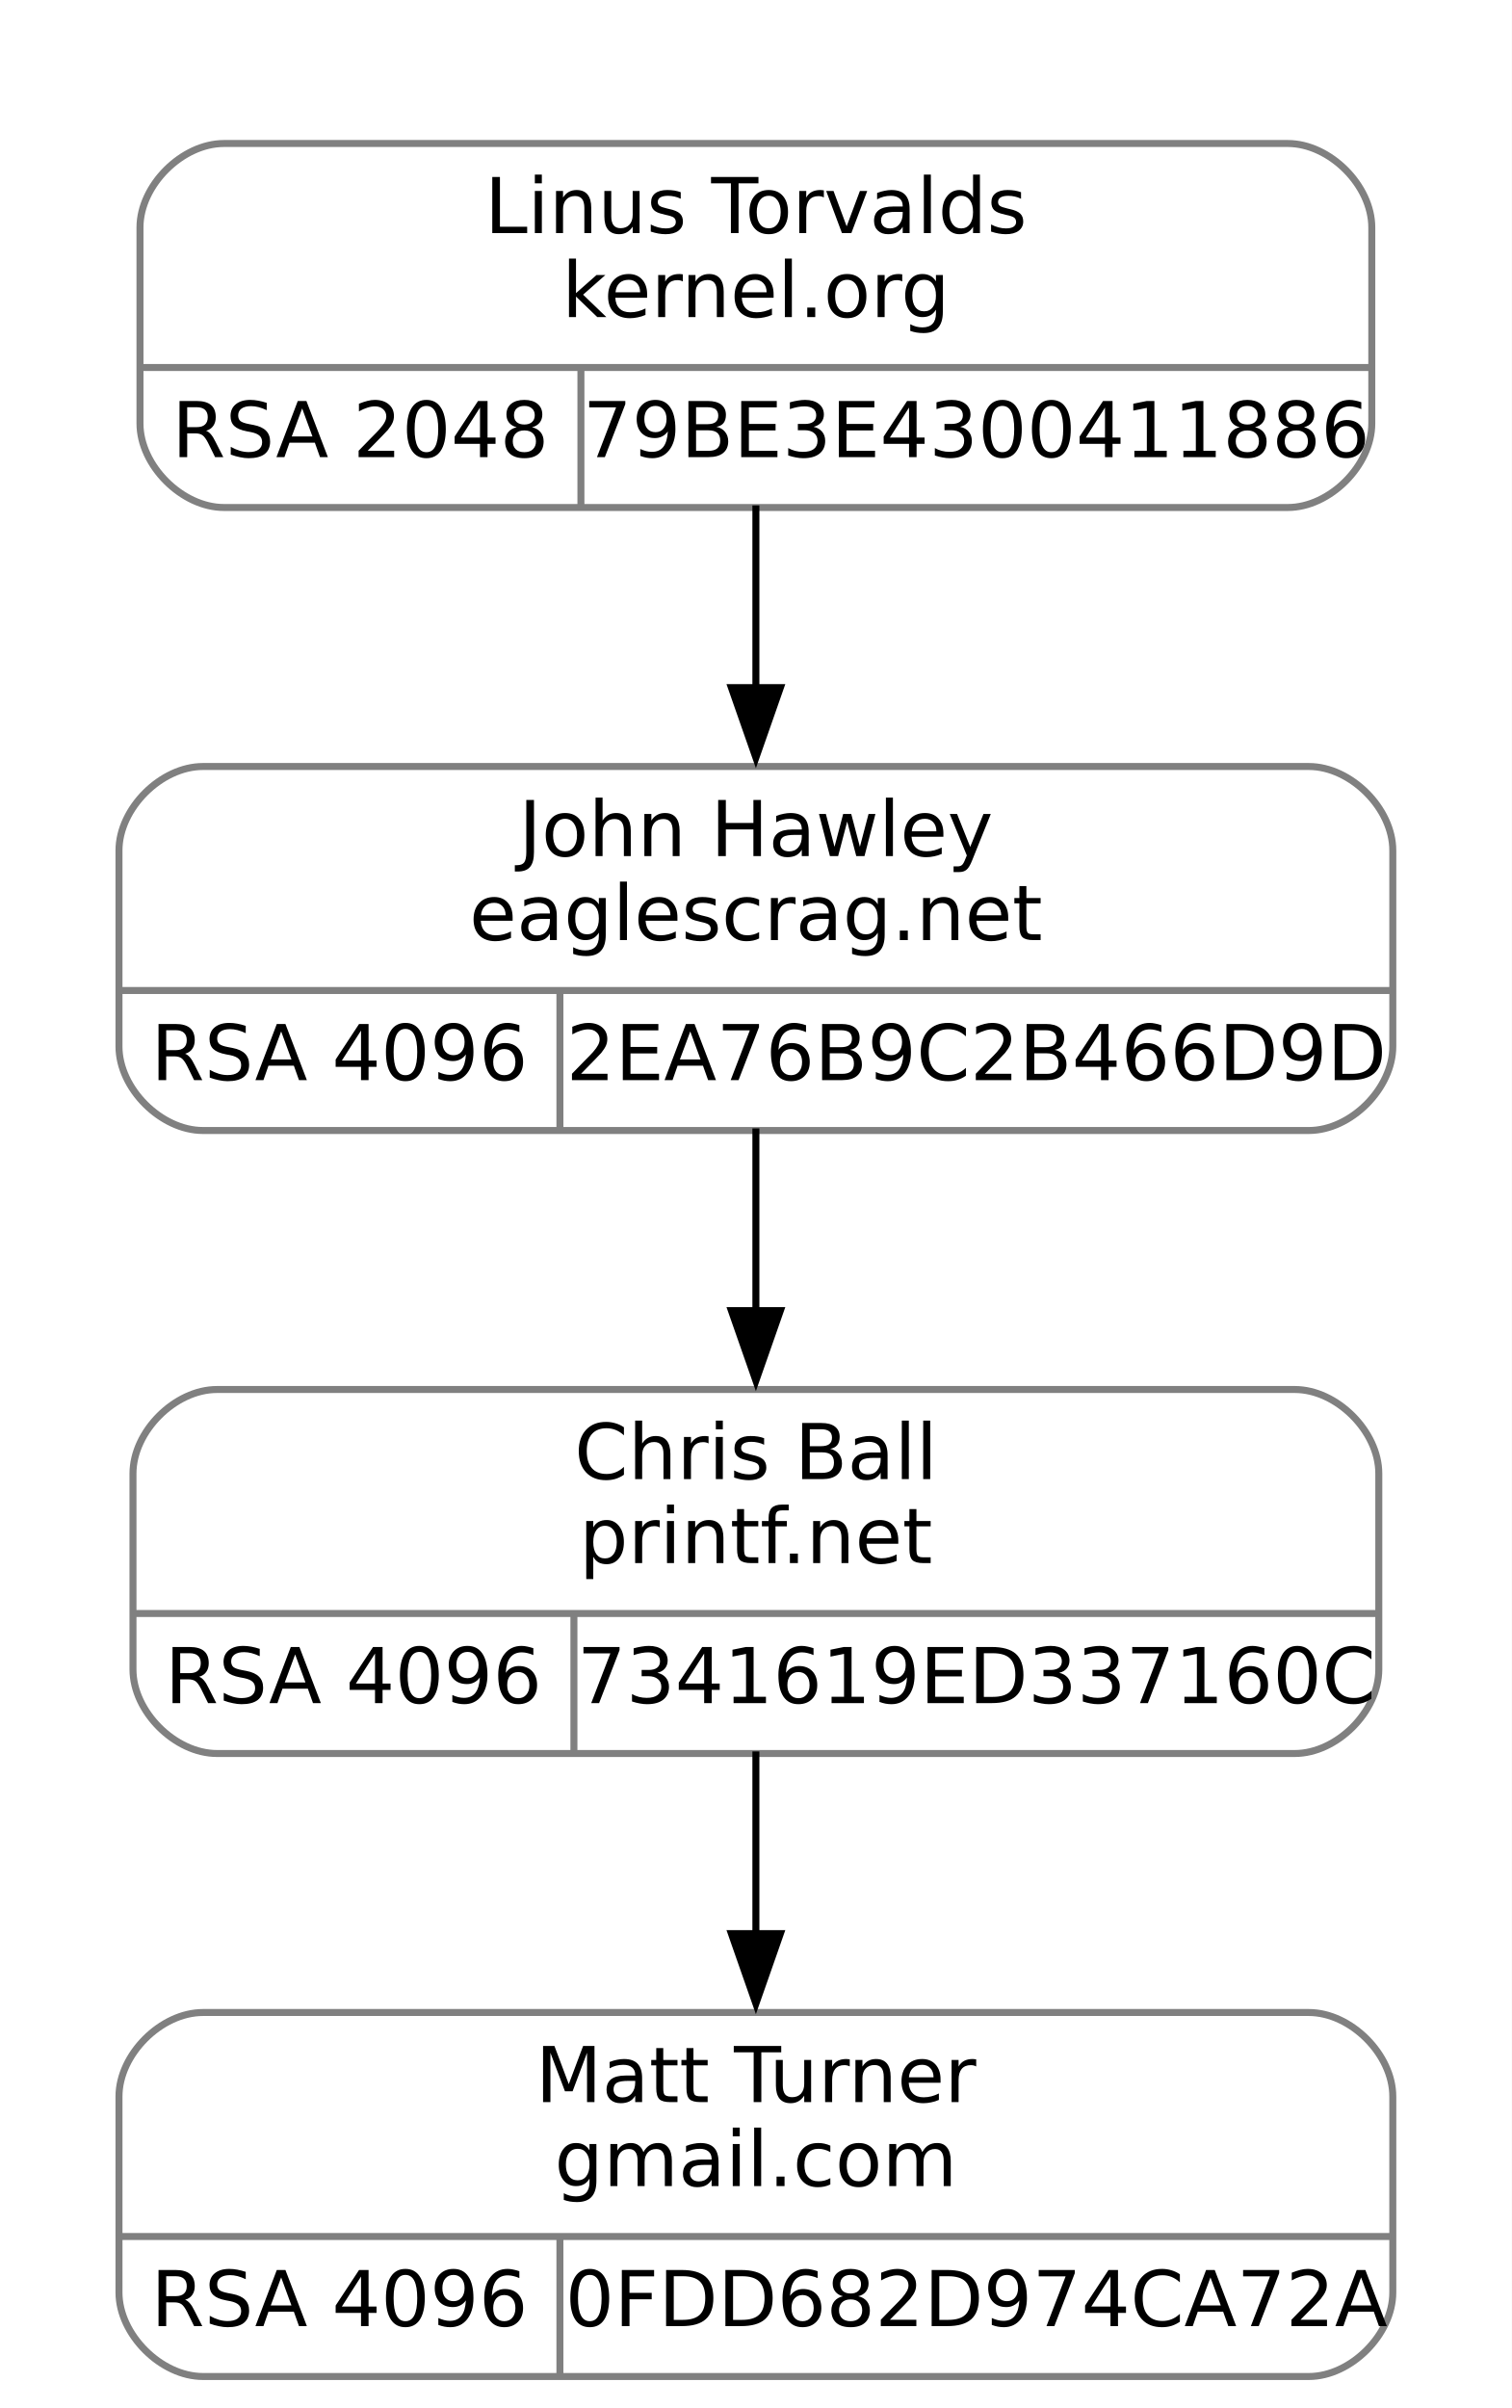
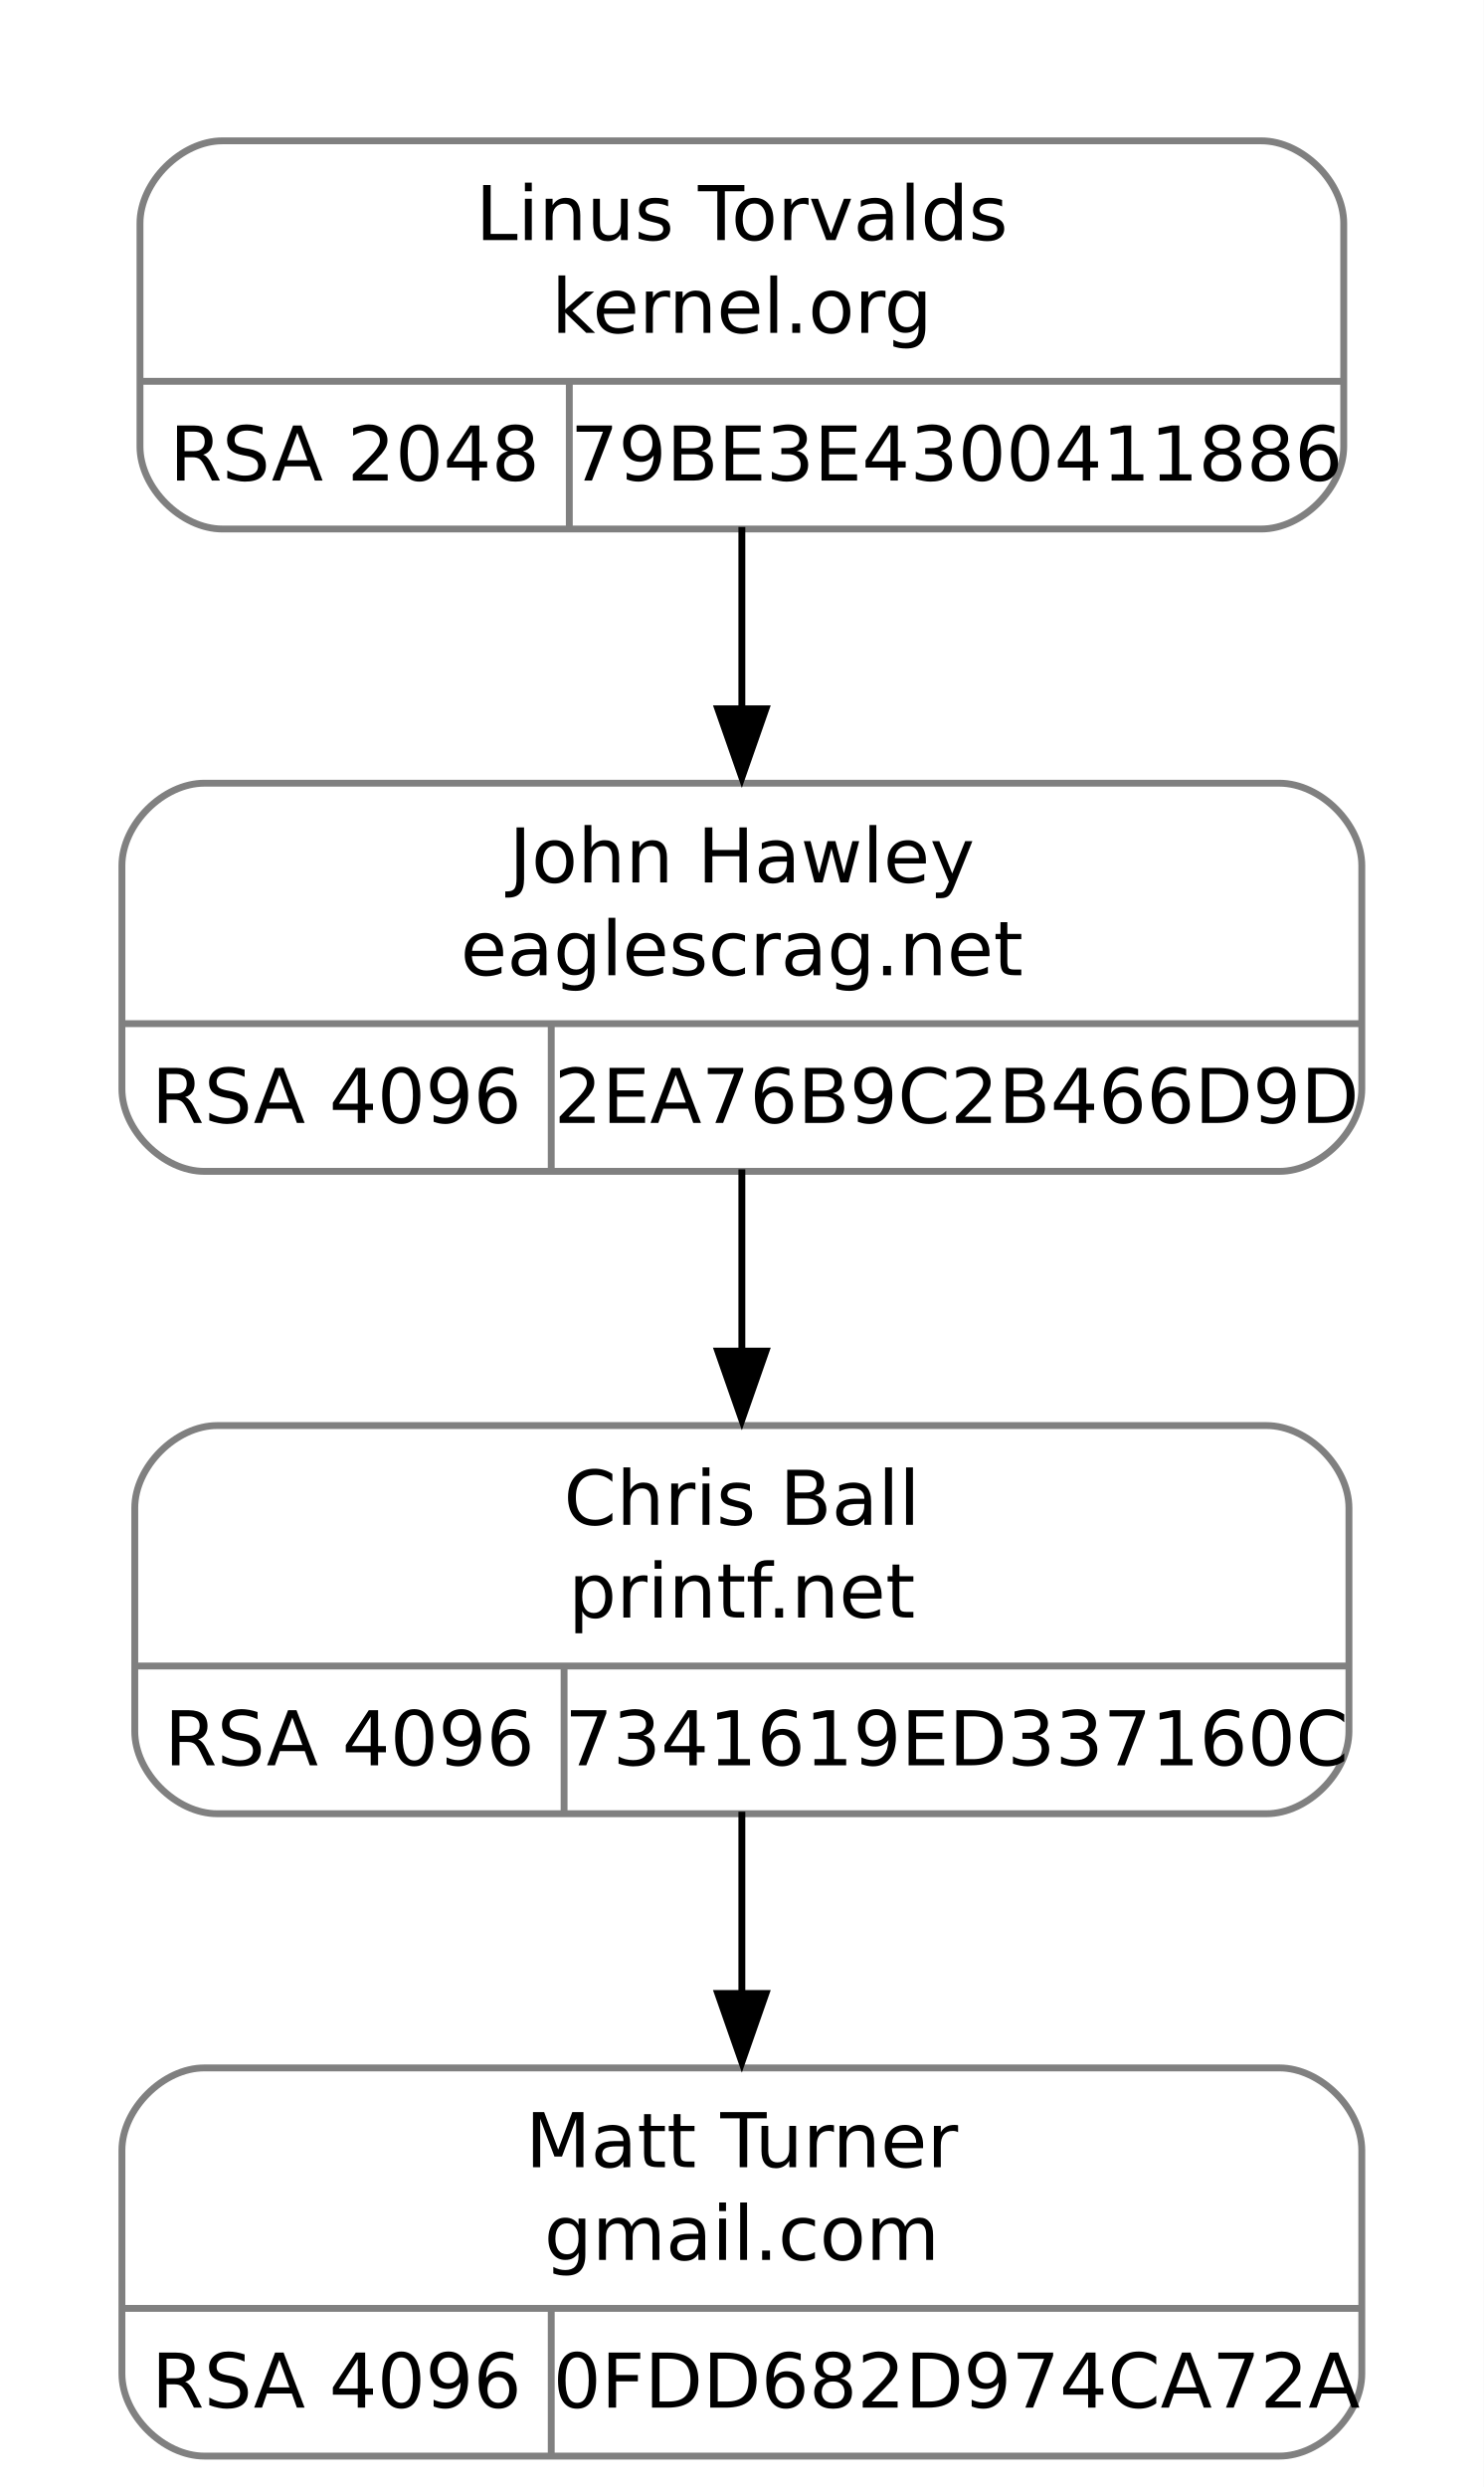
- <svg xmlns="http://www.w3.org/2000/svg" width="216pt" height="344pt" viewBox="0.00 0.00 216.00 344.00">
-   <g id="graph0" class="graph" transform="scale(1 1) rotate(0) translate(4 340)">
-     <polygon fill="white" stroke="none" points="-4,4 -4,-340 212,-340 212,4 -4,4" />
+ <svg xmlns="http://www.w3.org/2000/svg" width="216pt" height="362pt" viewBox="0.00 0.00 216.00 362.00">
+   <g id="graph0" class="graph" transform="scale(1 1) rotate(0) translate(4 358)">
+     <polygon fill="white" stroke="none" points="-4,4 -4,-358 212,-358 212,4 -4,4" />
    <g id="clust1" class="cluster">
-       <polygon fill="none" stroke="white" points="8,-259 8,-328 200,-328 200,-259 8,-259" />
+       <polygon fill="none" stroke="white" points="8,-272.5 8,-346 200,-346 200,-272.5 8,-272.5" />
    </g>
    <g id="node1" class="node">
-       <path fill="none" stroke="gray" d="M25,-178.5C25,-178.5 183,-178.5 183,-178.5 189,-178.5 195,-184.5 195,-190.5 195,-190.5 195,-218.5 195,-218.5 195,-224.5 189,-230.5 183,-230.5 183,-230.5 25,-230.5 25,-230.5 19,-230.5 13,-224.5 13,-218.5 13,-218.5 13,-190.5 13,-190.5 13,-184.5 19,-178.5 25,-178.5" />
-       <text text-anchor="middle" x="104" y="-217.7" font-family="droid sans,dejavu sans,helvetica" font-size="11.00">John Hawley</text>
-       <text text-anchor="middle" x="104" y="-205.7" font-family="droid sans,dejavu sans,helvetica" font-size="11.00">eaglescrag.net</text>
-       <polyline fill="none" stroke="gray" points="13,-198.5 195,-198.5" />
-       <text text-anchor="middle" x="44.5" y="-185.7" font-family="droid sans,dejavu sans,helvetica" font-size="11.00">RSA 4096</text>
-       <polyline fill="none" stroke="gray" points="76,-178.5 76,-198.5" />
-       <text text-anchor="middle" x="135.5" y="-185.7" font-family="droid sans,dejavu sans,helvetica" font-size="11.00">2EA76B9C2B466D9D</text>
+       <path fill="none" stroke="gray" d="M25.75,-187.5C25.75,-187.5 182.25,-187.5 182.25,-187.5 188.25,-187.5 194.25,-193.5 194.25,-199.5 194.25,-199.5 194.25,-232 194.25,-232 194.25,-238 188.25,-244 182.25,-244 182.25,-244 25.75,-244 25.75,-244 19.75,-244 13.75,-238 13.75,-232 13.75,-232 13.75,-199.5 13.75,-199.5 13.75,-193.5 19.75,-187.5 25.75,-187.5" />
+       <text text-anchor="middle" x="104" y="-229.55" font-family="droid sans,dejavu sans,helvetica" font-size="11.00">John Hawley</text>
+       <text text-anchor="middle" x="104" y="-216.05" font-family="droid sans,dejavu sans,helvetica" font-size="11.00">eaglescrag.net</text>
+       <polyline fill="none" stroke="gray" points="13.75,-209 194.25,-209" />
+       <text text-anchor="middle" x="45" y="-194.55" font-family="droid sans,dejavu sans,helvetica" font-size="11.00">RSA 4096</text>
+       <polyline fill="none" stroke="gray" points="76.25,-187.5 76.25,-209" />
+       <text text-anchor="middle" x="135.25" y="-194.55" font-family="droid sans,dejavu sans,helvetica" font-size="11.00">2EA76B9C2B466D9D</text>
    </g>
    <g id="node3" class="node">
-       <path fill="none" stroke="gray" d="M27,-89.5C27,-89.5 181,-89.5 181,-89.5 187,-89.5 193,-95.5 193,-101.5 193,-101.5 193,-129.5 193,-129.5 193,-135.5 187,-141.5 181,-141.5 181,-141.5 27,-141.5 27,-141.5 21,-141.5 15,-135.5 15,-129.5 15,-129.5 15,-101.5 15,-101.5 15,-95.5 21,-89.5 27,-89.5" />
-       <text text-anchor="middle" x="104" y="-128.7" font-family="droid sans,dejavu sans,helvetica" font-size="11.00">Chris Ball</text>
-       <text text-anchor="middle" x="104" y="-116.7" font-family="droid sans,dejavu sans,helvetica" font-size="11.00">printf.net</text>
-       <polyline fill="none" stroke="gray" points="15,-109.5 193,-109.5" />
-       <text text-anchor="middle" x="46.5" y="-96.7" font-family="droid sans,dejavu sans,helvetica" font-size="11.00">RSA 4096</text>
-       <polyline fill="none" stroke="gray" points="78,-89.5 78,-109.5" />
-       <text text-anchor="middle" x="135.5" y="-96.7" font-family="droid sans,dejavu sans,helvetica" font-size="11.00">7341619ED337160C</text>
+       <path fill="none" stroke="gray" d="M27.62,-94C27.62,-94 180.38,-94 180.38,-94 186.38,-94 192.38,-100 192.38,-106 192.38,-106 192.38,-138.5 192.38,-138.5 192.38,-144.5 186.38,-150.5 180.38,-150.5 180.38,-150.5 27.62,-150.5 27.62,-150.5 21.62,-150.5 15.62,-144.5 15.62,-138.5 15.62,-138.5 15.62,-106 15.62,-106 15.62,-100 21.62,-94 27.62,-94" />
+       <text text-anchor="middle" x="104" y="-136.05" font-family="droid sans,dejavu sans,helvetica" font-size="11.00">Chris Ball</text>
+       <text text-anchor="middle" x="104" y="-122.55" font-family="droid sans,dejavu sans,helvetica" font-size="11.00">printf.net</text>
+       <polyline fill="none" stroke="gray" points="15.62,-115.5 192.38,-115.5" />
+       <text text-anchor="middle" x="46.88" y="-101.05" font-family="droid sans,dejavu sans,helvetica" font-size="11.00">RSA 4096</text>
+       <polyline fill="none" stroke="gray" points="78.12,-94 78.12,-115.5" />
+       <text text-anchor="middle" x="135.25" y="-101.05" font-family="droid sans,dejavu sans,helvetica" font-size="11.00">7341619ED337160C</text>
    </g>
    <g id="edge2" class="edge">
-       <path fill="none" stroke="black" d="M104,-178.8C104,-170.63 104,-161.36 104,-152.51" />
-       <polygon fill="black" stroke="black" points="107.5,-152.77 104,-142.77 100.5,-152.77 107.5,-152.77" />
+       <path fill="none" stroke="black" d="M104,-187.79C104,-179.49 104,-170.19 104,-161.29" />
+       <polygon fill="black" stroke="black" points="107.5,-161.33 104,-151.33 100.5,-161.33 107.5,-161.33" />
    </g>
    <g id="node2" class="node">
-       <path fill="none" stroke="gray" d="M28,-267.5C28,-267.5 180,-267.5 180,-267.5 186,-267.5 192,-273.5 192,-279.5 192,-279.5 192,-307.5 192,-307.5 192,-313.5 186,-319.5 180,-319.5 180,-319.5 28,-319.5 28,-319.5 22,-319.5 16,-313.5 16,-307.5 16,-307.5 16,-279.5 16,-279.5 16,-273.5 22,-267.5 28,-267.5" />
-       <text text-anchor="middle" x="104" y="-306.7" font-family="droid sans,dejavu sans,helvetica" font-size="11.00">Linus Torvalds</text>
-       <text text-anchor="middle" x="104" y="-294.7" font-family="droid sans,dejavu sans,helvetica" font-size="11.00">kernel.org</text>
-       <polyline fill="none" stroke="gray" points="16,-287.5 192,-287.5" />
-       <text text-anchor="middle" x="47.5" y="-274.7" font-family="droid sans,dejavu sans,helvetica" font-size="11.00">RSA 2048</text>
-       <polyline fill="none" stroke="gray" points="79,-267.5 79,-287.5" />
-       <text text-anchor="middle" x="135.5" y="-274.7" font-family="droid sans,dejavu sans,helvetica" font-size="11.00">79BE3E4300411886</text>
+       <path fill="none" stroke="gray" d="M28.38,-281C28.38,-281 179.62,-281 179.62,-281 185.62,-281 191.62,-287 191.62,-293 191.62,-293 191.62,-325.5 191.62,-325.5 191.62,-331.5 185.62,-337.5 179.62,-337.5 179.62,-337.5 28.38,-337.5 28.38,-337.5 22.38,-337.5 16.38,-331.5 16.38,-325.5 16.38,-325.5 16.38,-293 16.38,-293 16.38,-287 22.38,-281 28.38,-281" />
+       <text text-anchor="middle" x="104" y="-323.05" font-family="droid sans,dejavu sans,helvetica" font-size="11.00">Linus Torvalds</text>
+       <text text-anchor="middle" x="104" y="-309.55" font-family="droid sans,dejavu sans,helvetica" font-size="11.00">kernel.org</text>
+       <polyline fill="none" stroke="gray" points="16.38,-302.5 191.62,-302.5" />
+       <text text-anchor="middle" x="47.62" y="-288.05" font-family="droid sans,dejavu sans,helvetica" font-size="11.00">RSA 2048</text>
+       <polyline fill="none" stroke="gray" points="78.88,-281 78.88,-302.5" />
+       <text text-anchor="middle" x="135.25" y="-288.05" font-family="droid sans,dejavu sans,helvetica" font-size="11.00">79BE3E4300411886</text>
    </g>
    <g id="edge1" class="edge">
-       <path fill="none" stroke="black" d="M104,-267.8C104,-259.63 104,-250.36 104,-241.51" />
-       <polygon fill="black" stroke="black" points="107.5,-241.77 104,-231.77 100.5,-241.77 107.5,-241.77" />
+       <path fill="none" stroke="black" d="M104,-281.29C104,-272.99 104,-263.69 104,-254.79" />
+       <polygon fill="black" stroke="black" points="107.5,-254.83 104,-244.83 100.5,-254.83 107.5,-254.83" />
    </g>
    <g id="node4" class="node">
-       <path fill="none" stroke="gray" d="M25,-0.5C25,-0.5 183,-0.5 183,-0.5 189,-0.5 195,-6.5 195,-12.5 195,-12.5 195,-40.5 195,-40.5 195,-46.5 189,-52.5 183,-52.5 183,-52.5 25,-52.5 25,-52.5 19,-52.5 13,-46.5 13,-40.5 13,-40.5 13,-12.5 13,-12.5 13,-6.5 19,-0.5 25,-0.5" />
-       <text text-anchor="middle" x="104" y="-39.7" font-family="droid sans,dejavu sans,helvetica" font-size="11.00">Matt Turner</text>
-       <text text-anchor="middle" x="104" y="-27.7" font-family="droid sans,dejavu sans,helvetica" font-size="11.00">gmail.com</text>
-       <polyline fill="none" stroke="gray" points="13,-20.5 195,-20.5" />
-       <text text-anchor="middle" x="44.5" y="-7.7" font-family="droid sans,dejavu sans,helvetica" font-size="11.00">RSA 4096</text>
-       <polyline fill="none" stroke="gray" points="76,-0.5 76,-20.5" />
-       <text text-anchor="middle" x="135.5" y="-7.7" font-family="droid sans,dejavu sans,helvetica" font-size="11.00">0FDD682D974CA72A</text>
+       <path fill="none" stroke="gray" d="M25.75,-0.5C25.75,-0.5 182.25,-0.5 182.25,-0.5 188.25,-0.5 194.25,-6.5 194.25,-12.5 194.25,-12.5 194.25,-45 194.25,-45 194.25,-51 188.25,-57 182.25,-57 182.25,-57 25.75,-57 25.75,-57 19.75,-57 13.75,-51 13.75,-45 13.75,-45 13.75,-12.5 13.75,-12.5 13.75,-6.5 19.75,-0.5 25.75,-0.5" />
+       <text text-anchor="middle" x="104" y="-42.55" font-family="droid sans,dejavu sans,helvetica" font-size="11.00">Matt Turner</text>
+       <text text-anchor="middle" x="104" y="-29.05" font-family="droid sans,dejavu sans,helvetica" font-size="11.00">gmail.com</text>
+       <polyline fill="none" stroke="gray" points="13.75,-22 194.25,-22" />
+       <text text-anchor="middle" x="45" y="-7.55" font-family="droid sans,dejavu sans,helvetica" font-size="11.00">RSA 4096</text>
+       <polyline fill="none" stroke="gray" points="76.25,-0.5 76.25,-22" />
+       <text text-anchor="middle" x="135.25" y="-7.55" font-family="droid sans,dejavu sans,helvetica" font-size="11.00">0FDD682D974CA72A</text>
    </g>
    <g id="edge3" class="edge">
-       <path fill="none" stroke="black" d="M104,-89.8C104,-81.63 104,-72.36 104,-63.51" />
-       <polygon fill="black" stroke="black" points="107.5,-63.77 104,-53.77 100.5,-63.77 107.5,-63.77" />
+       <path fill="none" stroke="black" d="M104,-94.29C104,-85.99 104,-76.69 104,-67.79" />
+       <polygon fill="black" stroke="black" points="107.5,-67.83 104,-57.83 100.5,-67.83 107.5,-67.83" />
    </g>
  </g>
</svg>
